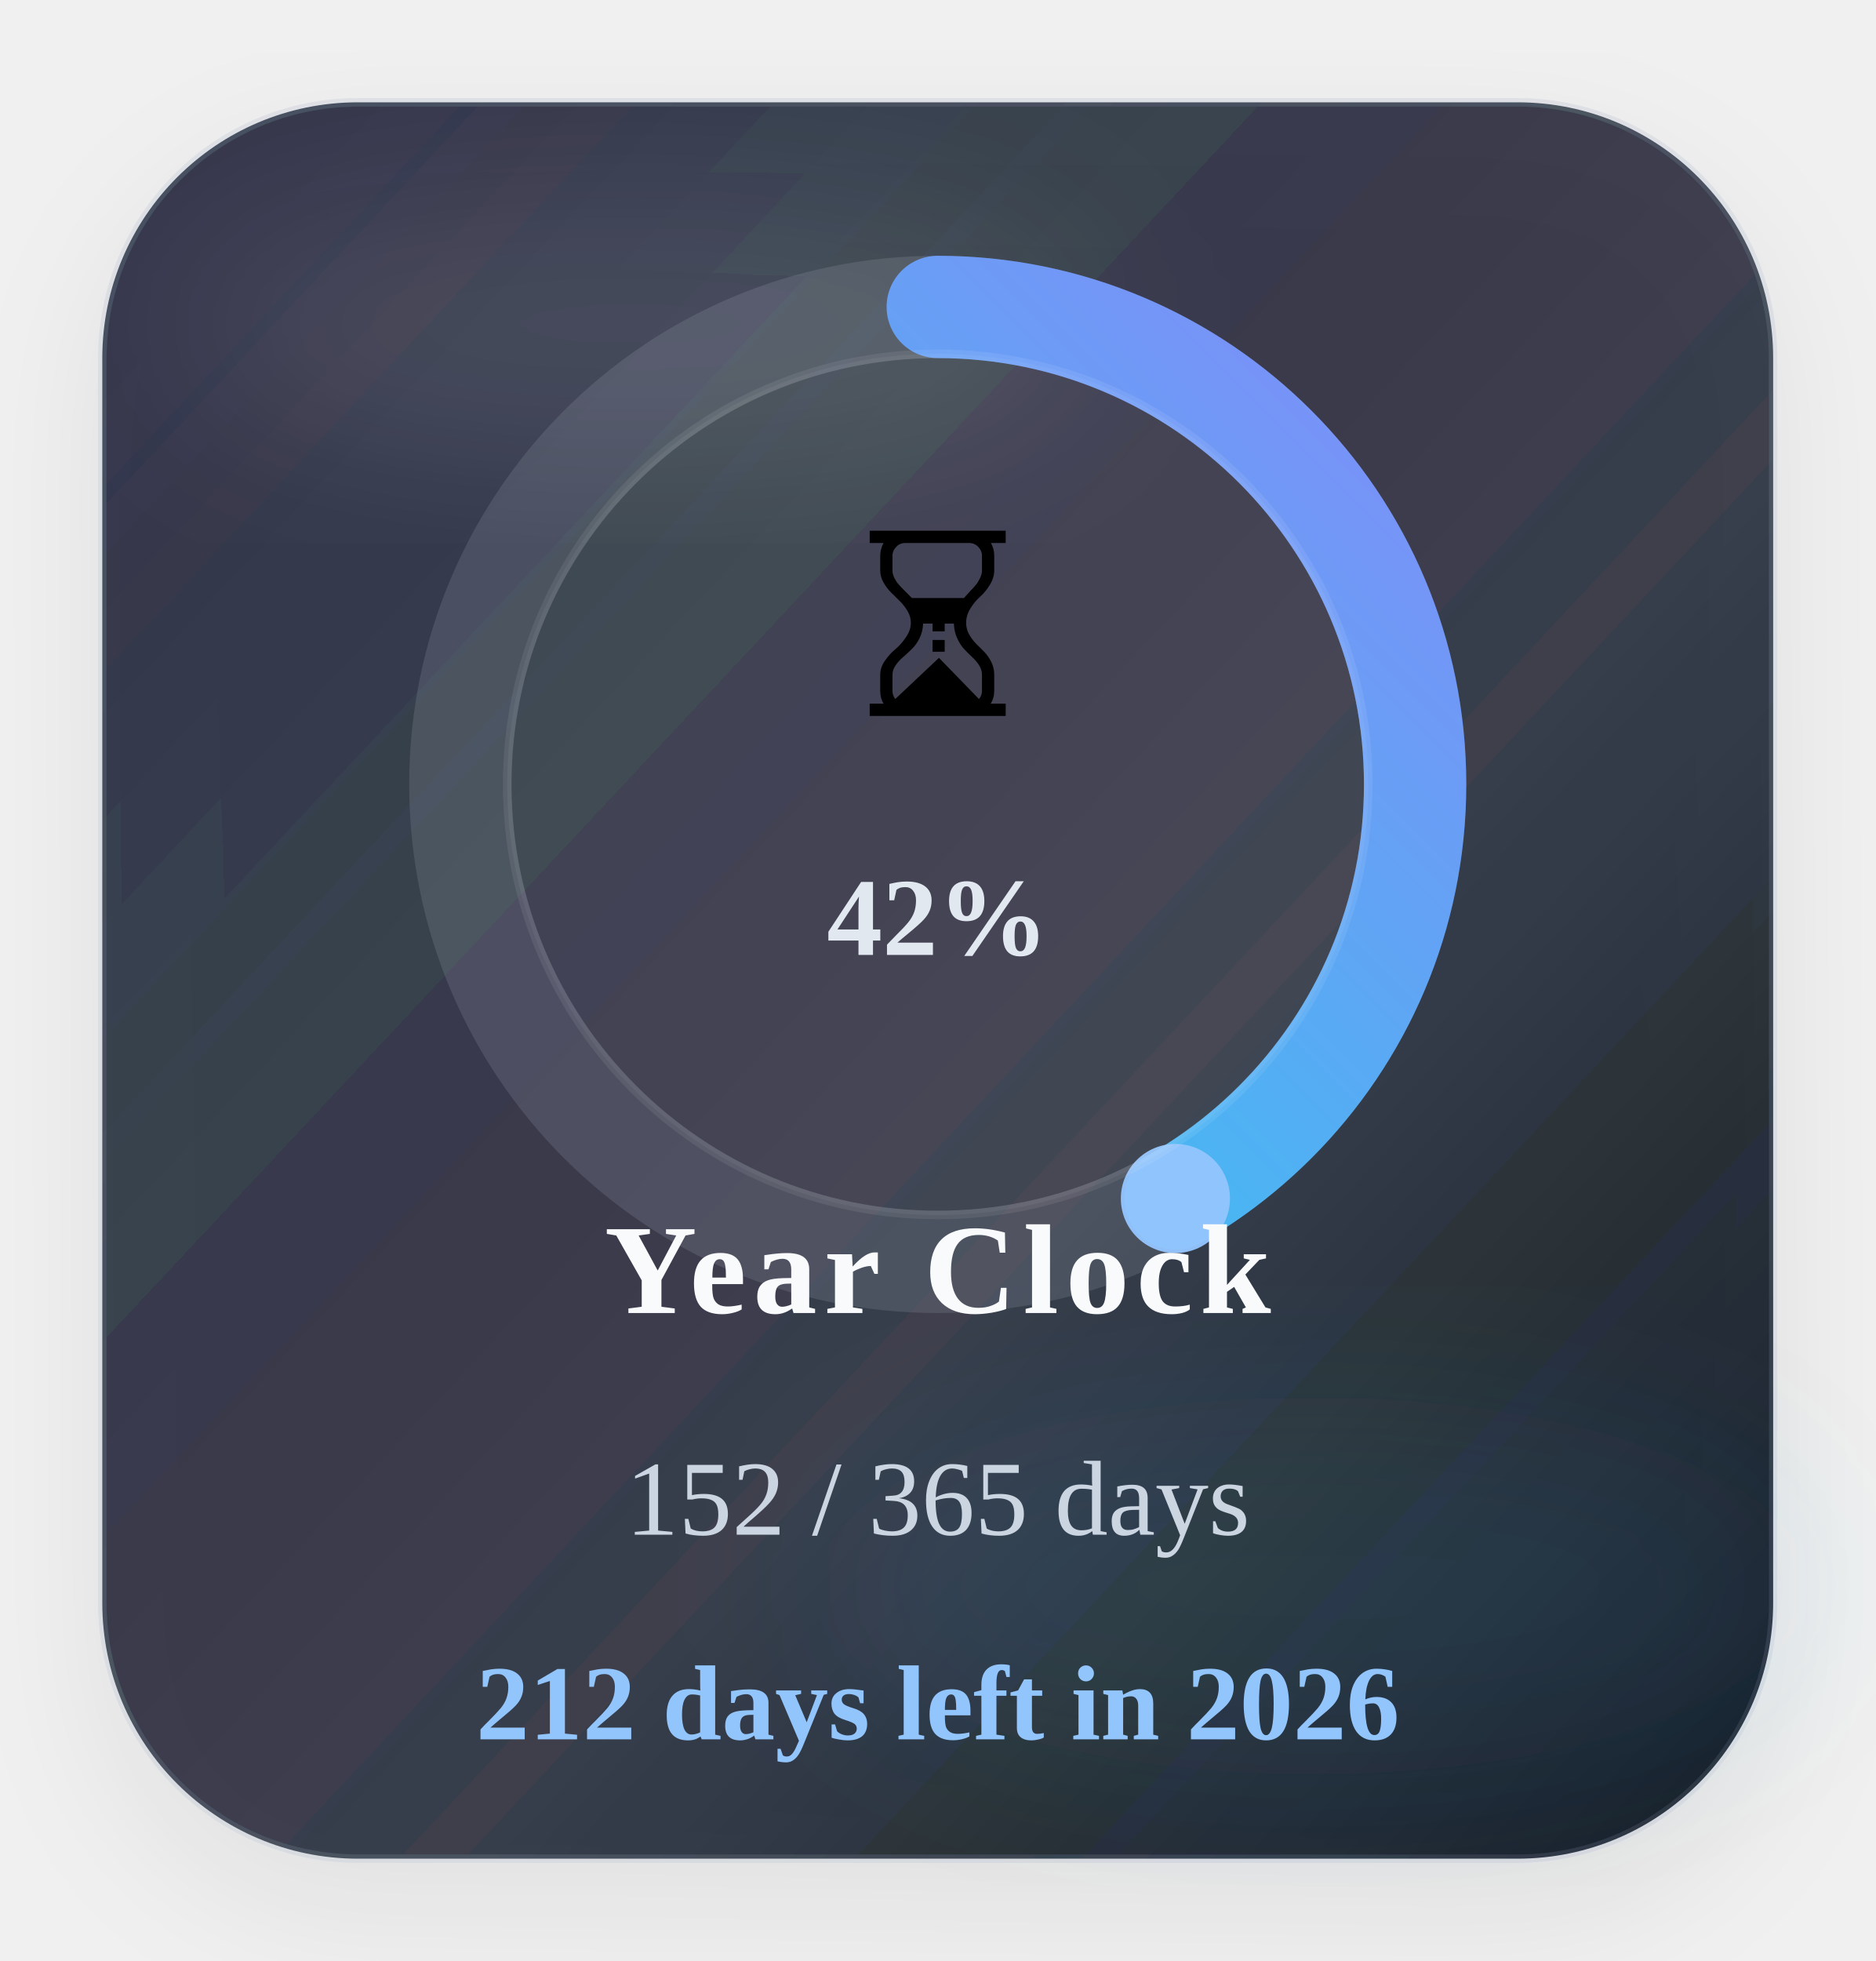
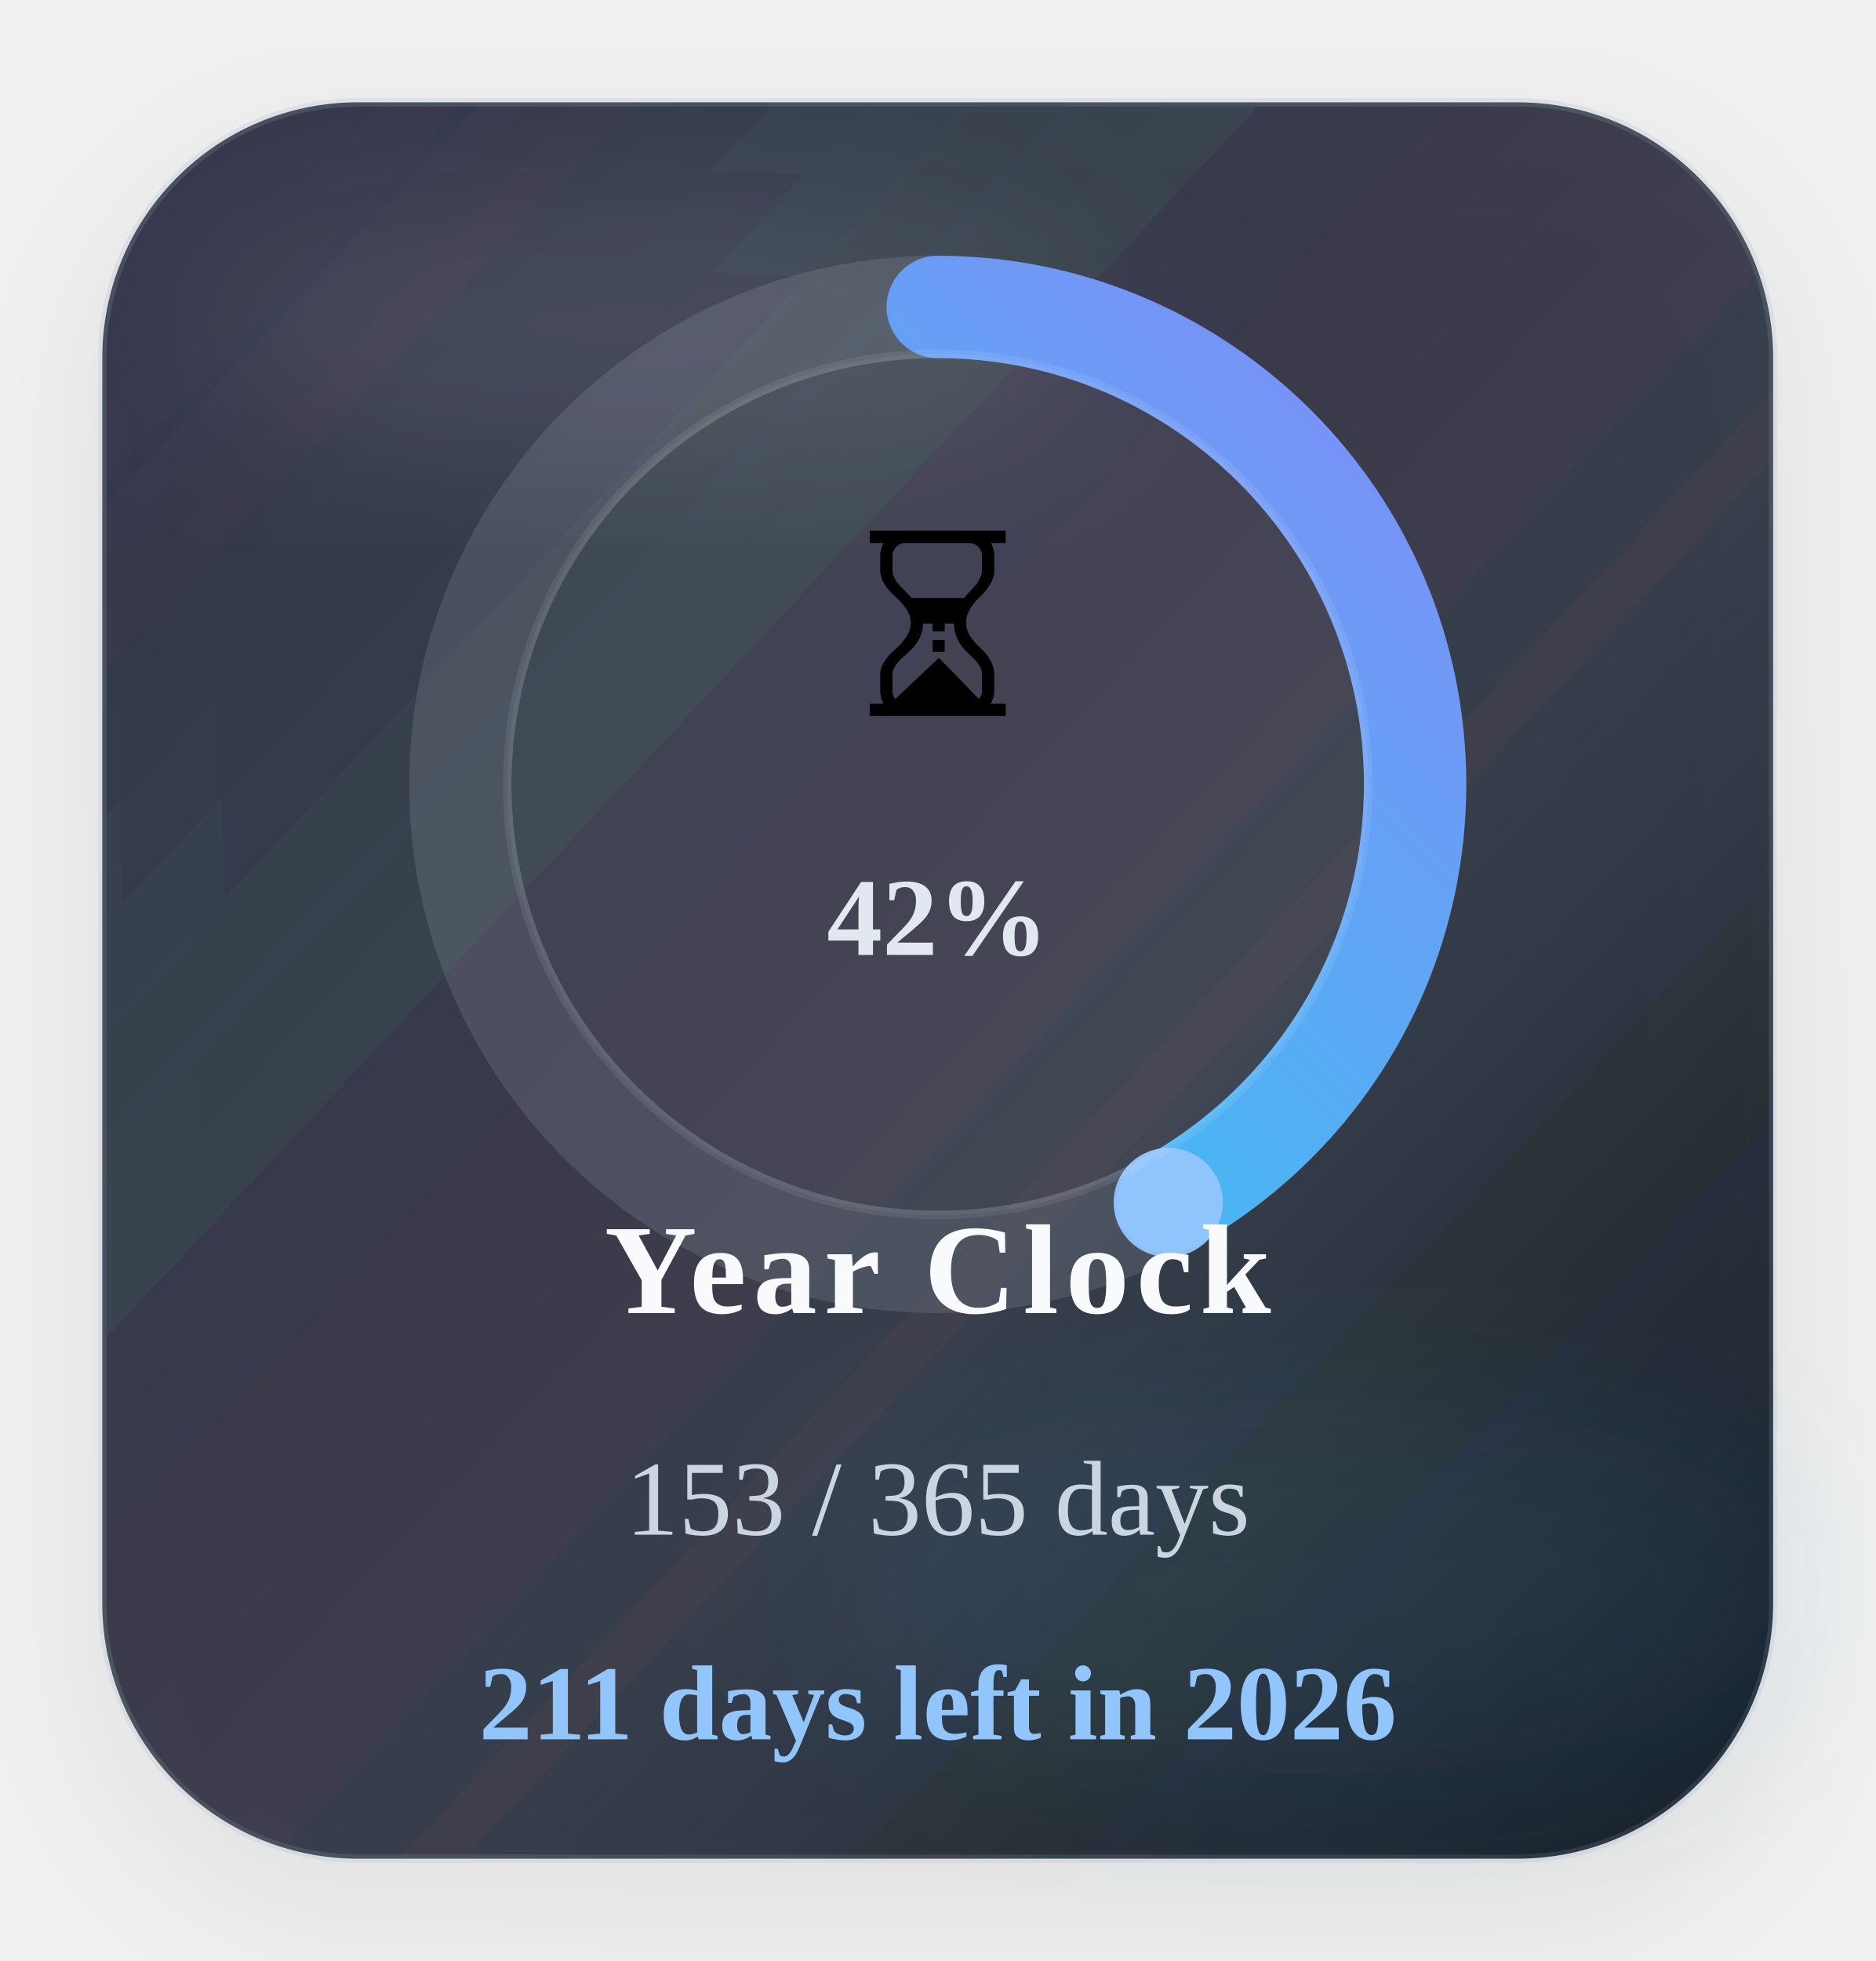
<svg xmlns="http://www.w3.org/2000/svg" width="220" height="230" viewBox="0 0 220 230" role="img" aria-label="Time progress for 2026">
  <defs>
    <linearGradient id="timeGradient" x1="0%" y1="0%" x2="100%" y2="100%">
      <stop offset="0%" stop-color="#22d3ee" />
      <stop offset="100%" stop-color="#818cf8" />
    </linearGradient>
    <linearGradient id="timeCard" x1="0%" y1="0%" x2="100%" y2="100%">
      <stop offset="0%" stop-color="#1c2537" stop-opacity="0.88" />
      <stop offset="60%" stop-color="#111827" stop-opacity="0.8" />
      <stop offset="100%" stop-color="#0b1220" stop-opacity="0.96" />
    </linearGradient>
    <filter id="timeShadow" x="-25%" y="-25%" width="150%" height="150%">
      <feDropShadow dx="0" dy="6" stdDeviation="8" flood-color="#020617" flood-opacity="0.08" />
    </filter>
    <filter id="timeBlur" x="-30%" y="-30%" width="160%" height="160%">
      <feGaussianBlur stdDeviation="10" />
    </filter>
  </defs>
  <rect x="12" y="12" width="196" height="206" rx="30" fill="url(#timeCard)" stroke="#94a3b8" stroke-opacity="0.18" filter="url(#timeShadow)" />
  <ellipse cx="74" cy="38" rx="54" ry="16" fill="#ffffff" fill-opacity="0.09" filter="url(#timeBlur)" />
  <ellipse cx="154" cy="186" rx="58" ry="22" fill="#38bdf8" fill-opacity="0.08" filter="url(#timeBlur)" />
  <circle class="ring-track" cx="110" cy="92" r="56" fill="none" stroke="#cbd5e1" stroke-opacity="0.14" stroke-width="12" />
-   <circle class="progress-ring" cx="110" cy="92" r="56" fill="none" stroke="url(#timeGradient)" stroke-width="12" stroke-linecap="round" stroke-dasharray="351.86" stroke-dashoffset="205.11" data-target-offset="205.11" data-ring-length="351.86" transform="rotate(-90 110 92)" />
-   <circle class="progress-endcap" cx="137.88" cy="140.57" r="6.4" fill="#93c5fd" fill-opacity="0.96" data-center-x="110" data-center-y="92" data-radius="56" data-target-angle="60.1446" />
+   <circle class="progress-ring" cx="110" cy="92" r="56" fill="none" stroke="url(#timeGradient)" stroke-width="12" stroke-linecap="round" stroke-dasharray="351.86" stroke-dashoffset="204.15" data-target-offset="204.15" data-ring-length="351.86" transform="rotate(-90 110 92)" />
+   <circle class="progress-endcap" cx="137.04" cy="141.04" r="6.4" fill="#93c5fd" fill-opacity="0.96" data-center-x="110" data-center-y="92" data-radius="56" data-target-angle="61.1309" />
  <circle class="ring-core" cx="110" cy="92" r="50.5" fill="#ffffff" fill-opacity="0.05" stroke="#ffffff" stroke-opacity="0.08" />
  <text class="progress-emoji" x="110" y="84" text-anchor="middle" font-size="30">⏳</text>
  <text class="progress-percent" x="110" y="112" text-anchor="middle" font-size="13" font-weight="700" fill="#e2e8f0">42%</text>
  <text class="progress-label" x="110" y="154" text-anchor="middle" font-size="15" font-weight="700" letter-spacing="0.8" fill="#f8fafc">Year Clock</text>
-   <text class="progress-value" x="110" y="180" text-anchor="middle" font-size="12.5" fill="#cbd5e1">152 / 365 days</text>
-   <text class="progress-status" data-status-state="remaining" x="110" y="204" text-anchor="middle" font-size="12.5" font-weight="700" fill="#93c5fd">212 days left in 2026</text>
+   <text class="progress-value" x="110" y="180" text-anchor="middle" font-size="12.5" fill="#cbd5e1">153 / 365 days</text>
+   <text class="progress-status" data-status-state="remaining" x="110" y="204" text-anchor="middle" font-size="12.5" font-weight="700" fill="#93c5fd">211 days left in 2026</text>
</svg>
